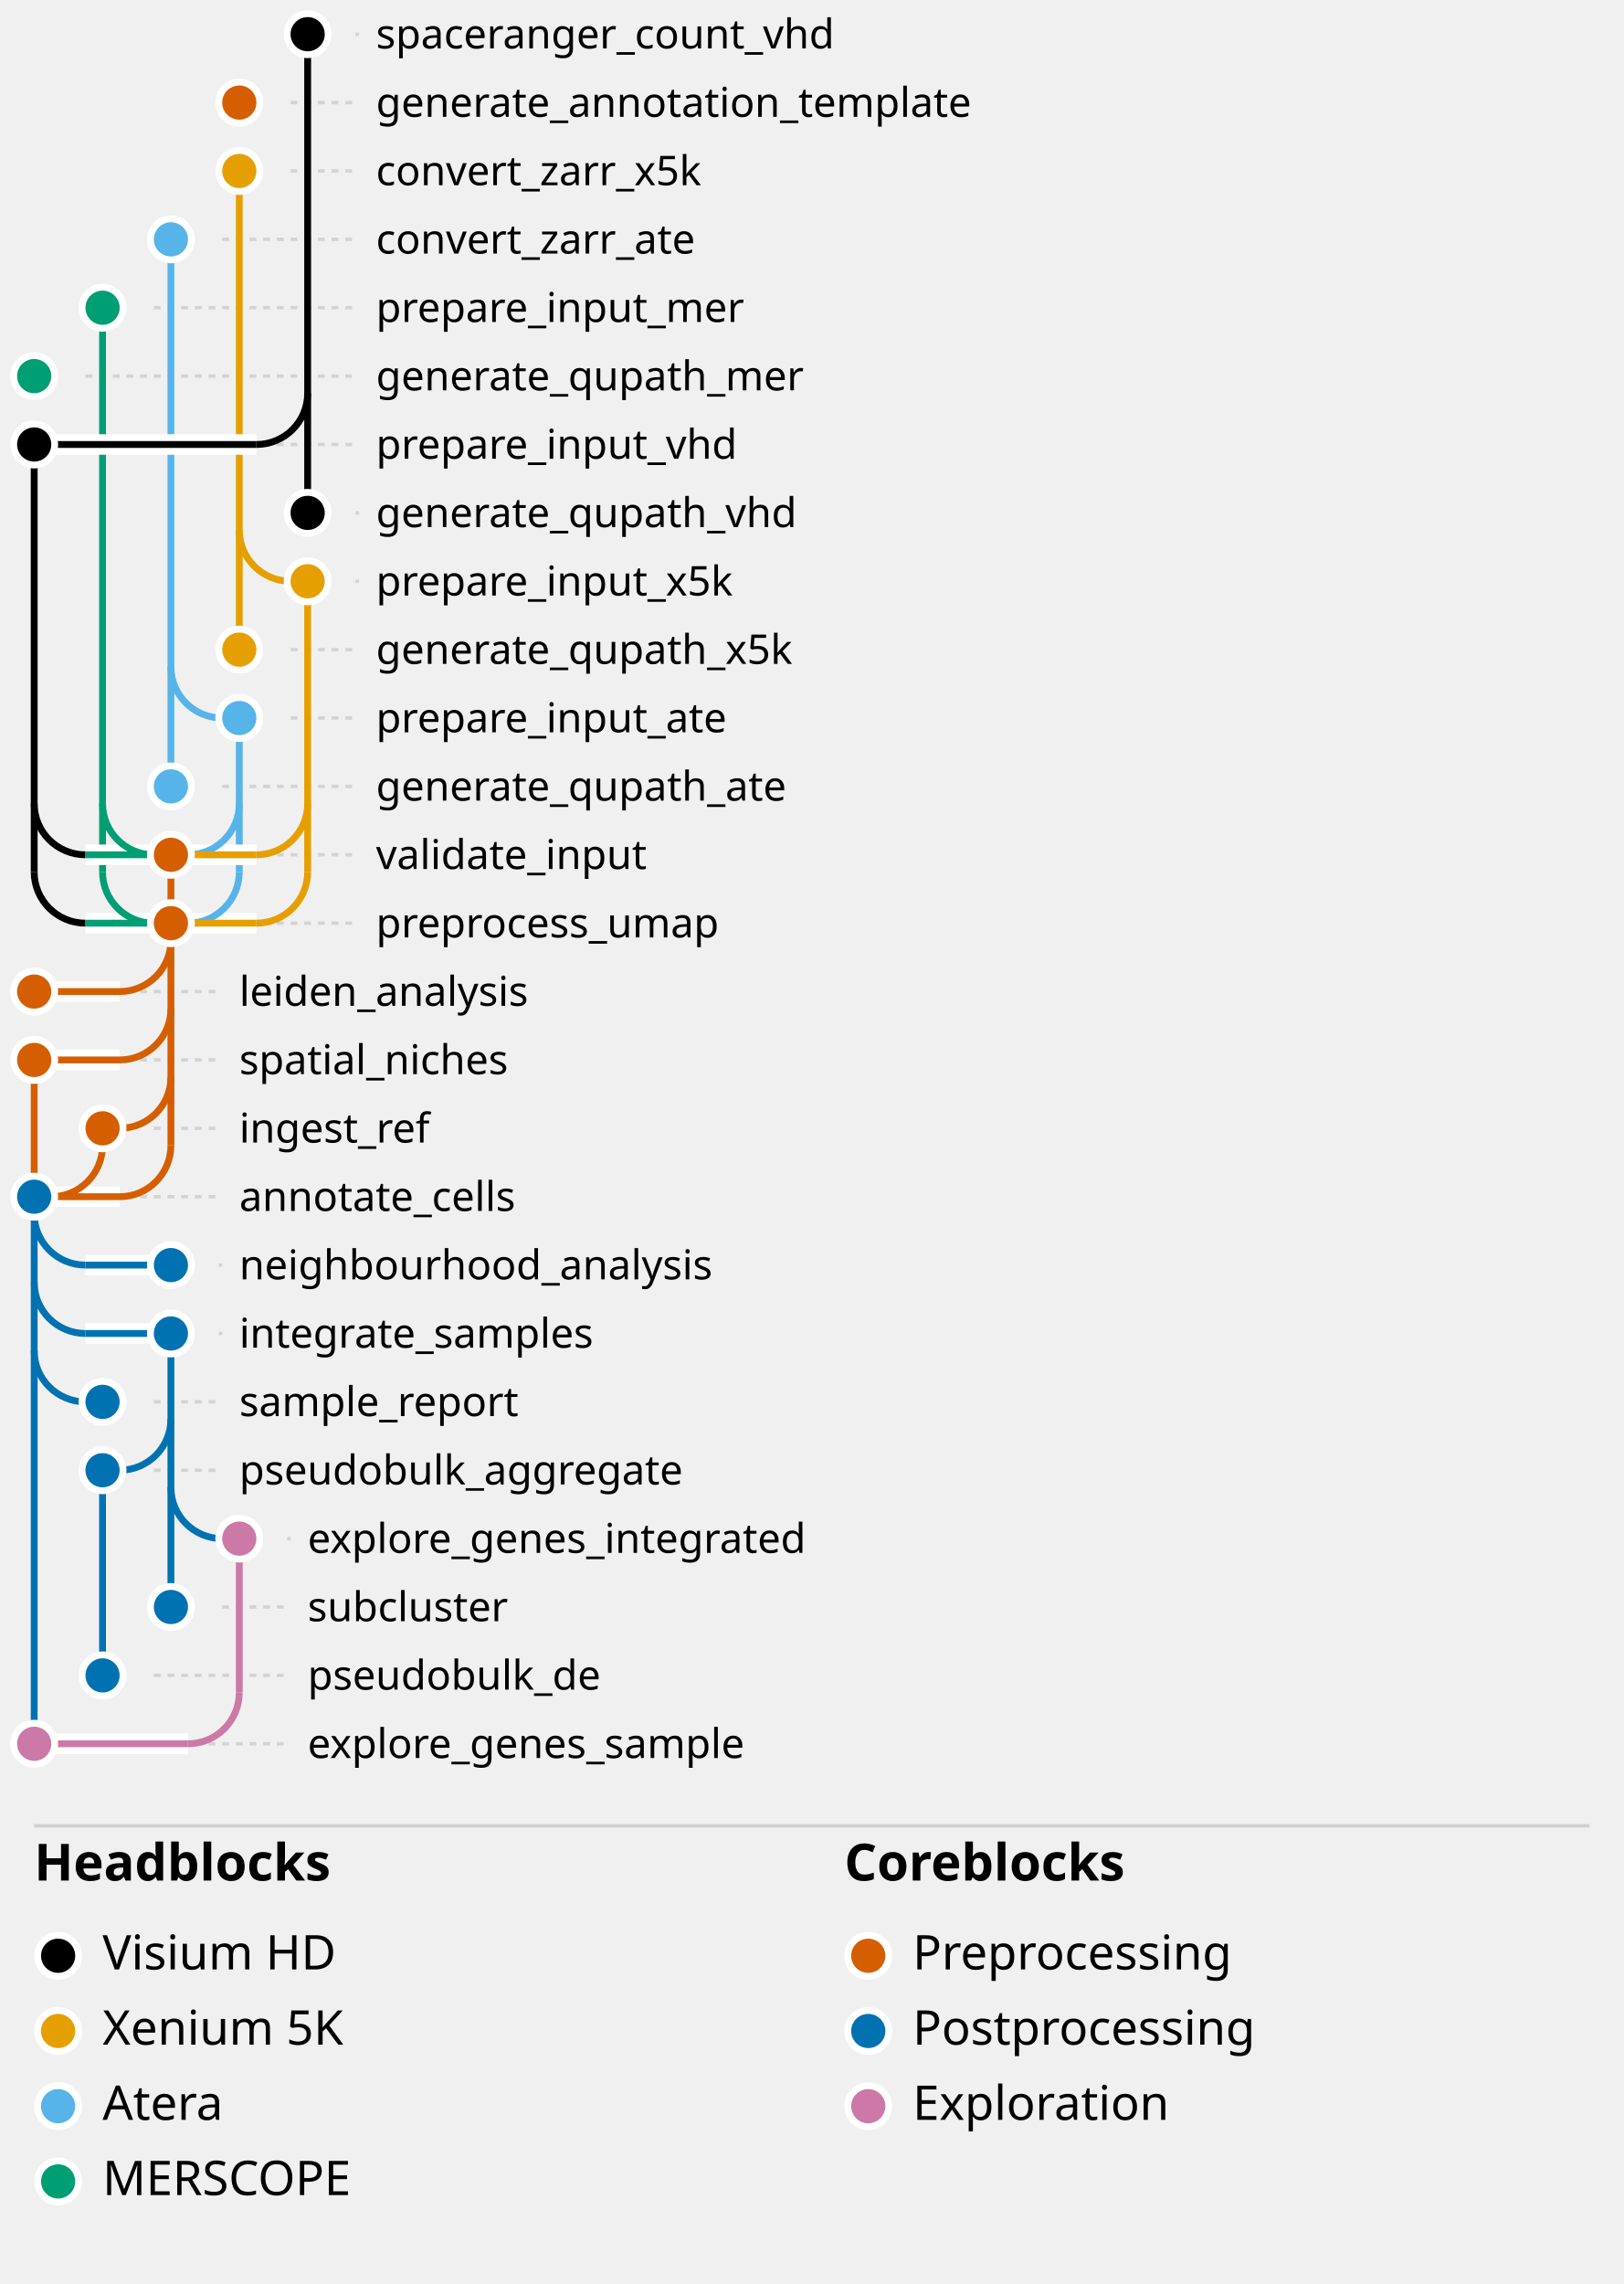
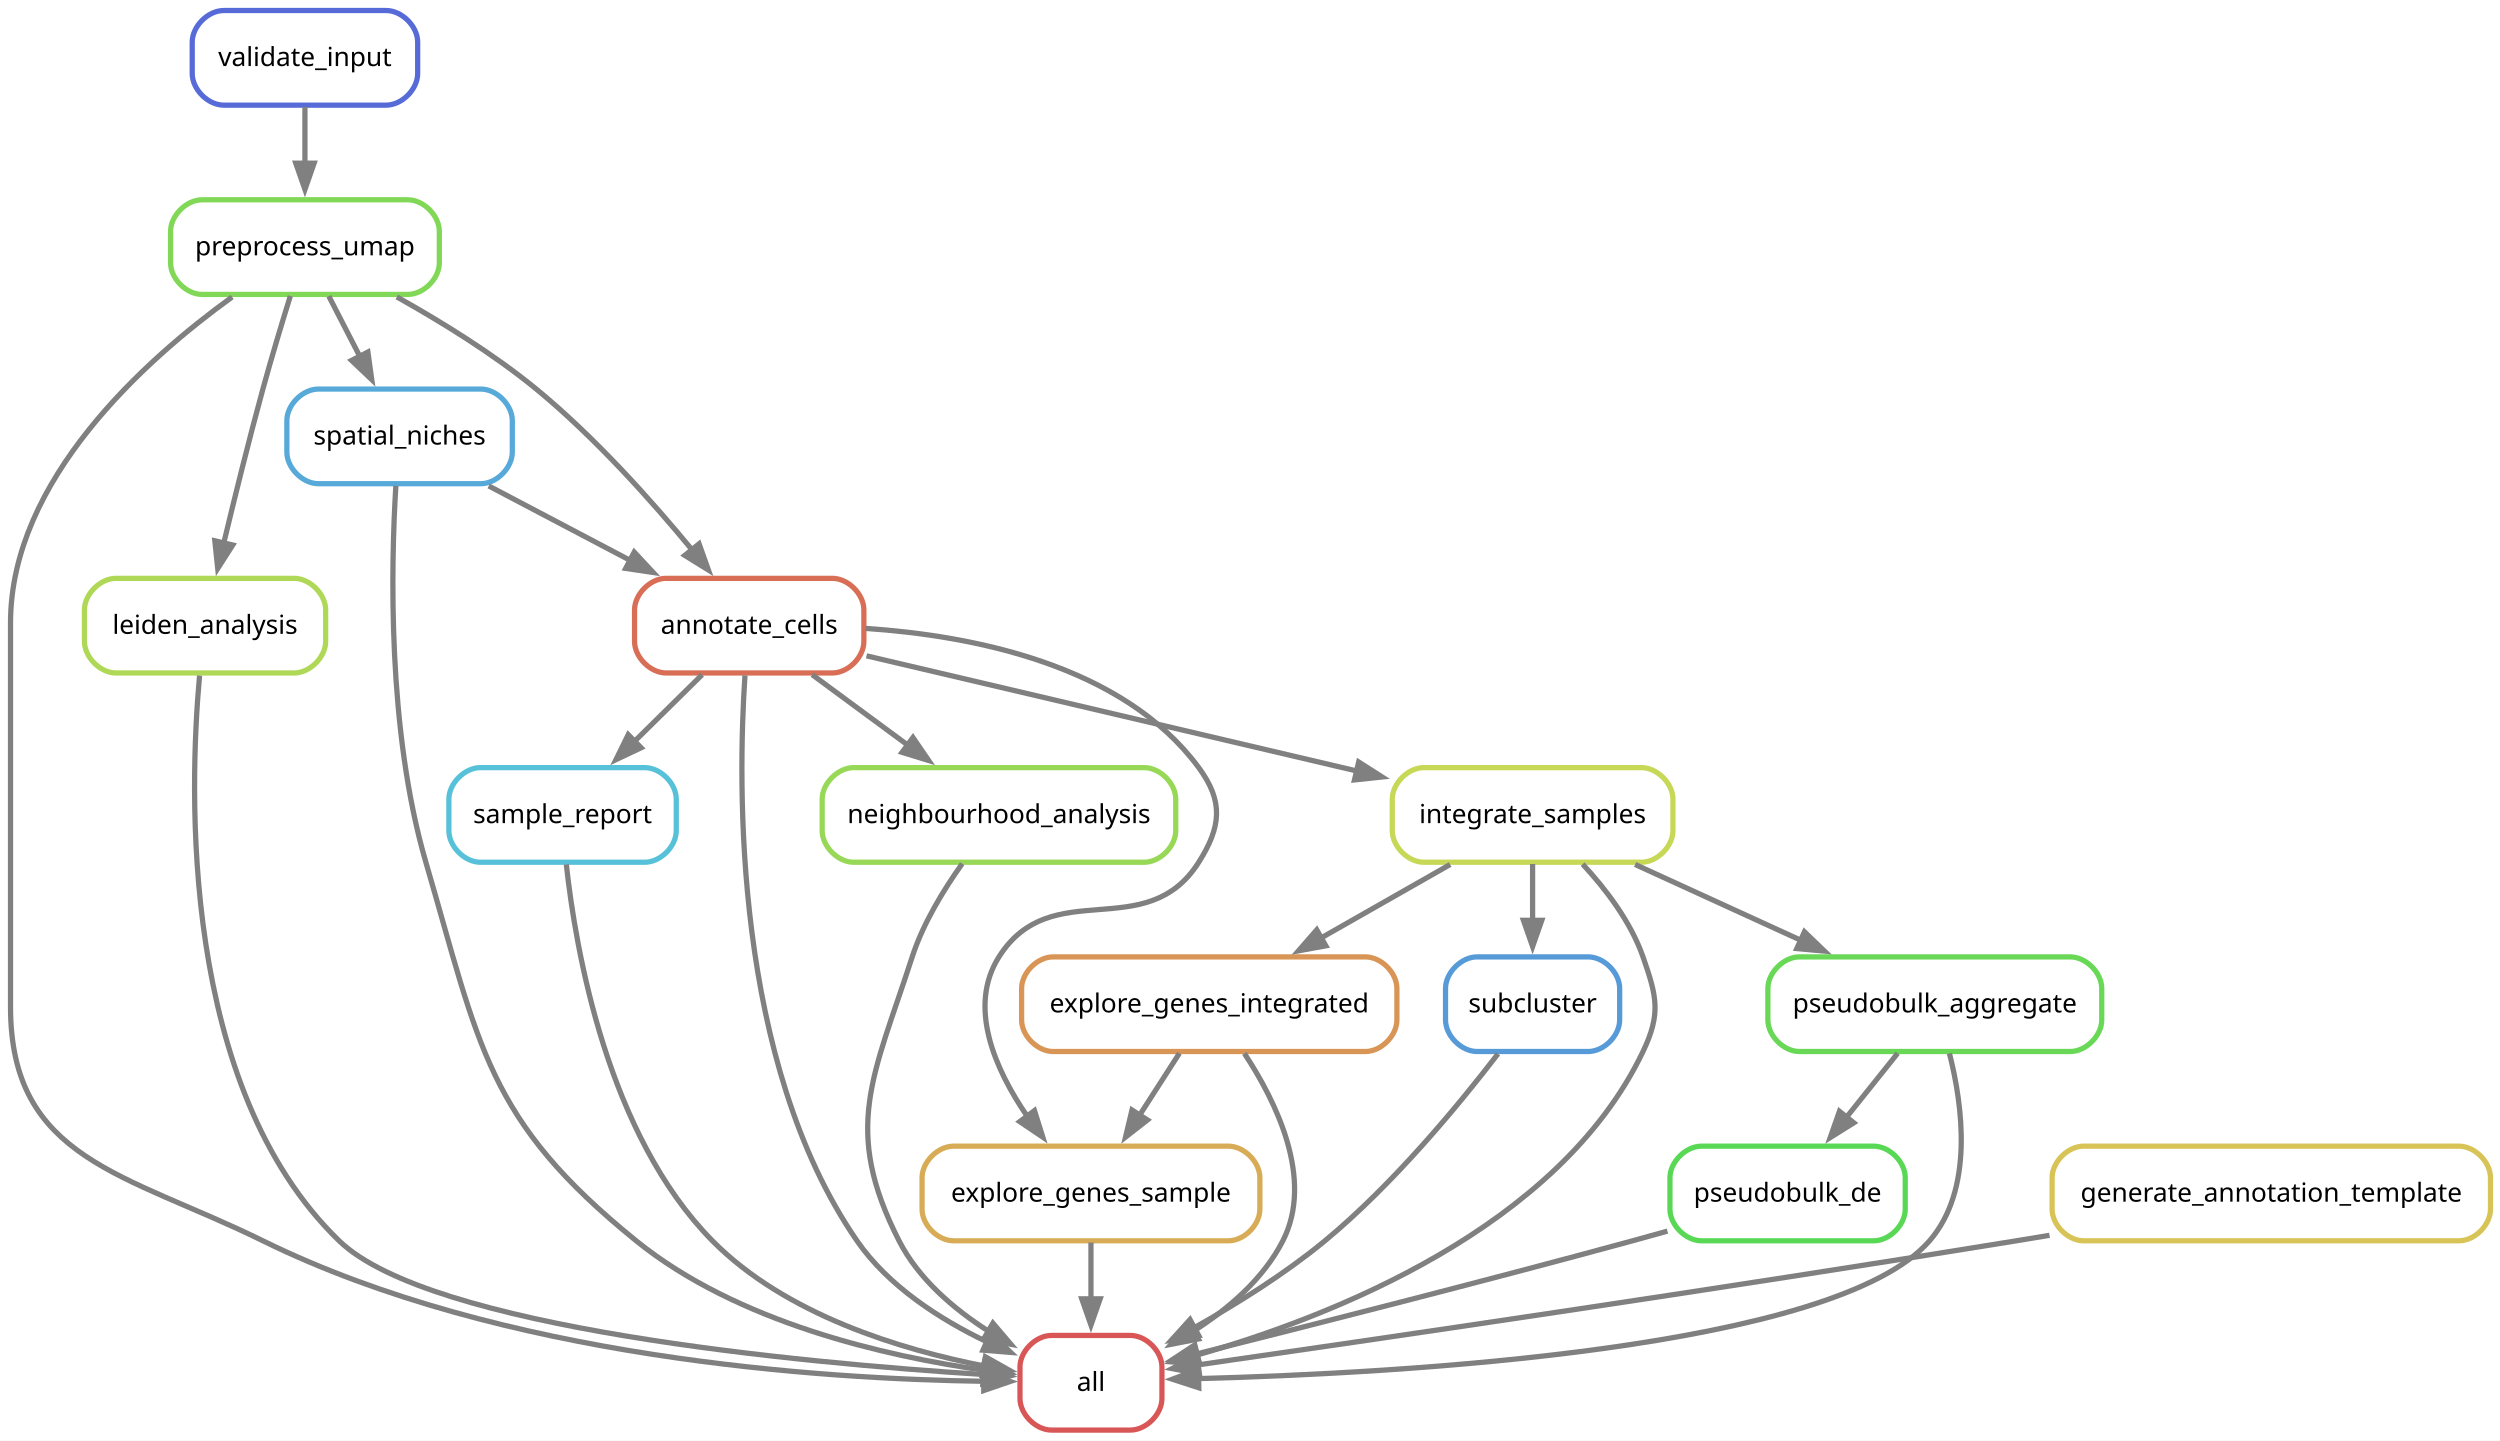
- <svg xmlns="http://www.w3.org/2000/svg" baseProfile="full" height="100%" version="1.1" viewBox="25.0,5.0,475.0,668.0" width="100%">
-   <defs />
-   <g>
-     <line stroke="lightgrey" stroke-dasharray="2" x1="130.0" x2="129.0" y1="15.0" y2="15.0" />
-     <line stroke="lightgrey" stroke-dasharray="2" x1="110.0" x2="129.0" y1="35.0" y2="35.0" />
-     <line stroke="lightgrey" stroke-dasharray="2" x1="110.0" x2="129.0" y1="55.0" y2="55.0" />
-     <line stroke="lightgrey" stroke-dasharray="2" x1="90.0" x2="129.0" y1="75.0" y2="75.0" />
-     <line stroke="lightgrey" stroke-dasharray="2" x1="70.0" x2="129.0" y1="95.0" y2="95.0" />
-     <line stroke="lightgrey" stroke-dasharray="2" x1="50.0" x2="129.0" y1="115.0" y2="115.0" />
-     <line stroke="lightgrey" stroke-dasharray="2" x1="50.0" x2="129.0" y1="135.0" y2="135.0" />
-     <line stroke="lightgrey" stroke-dasharray="2" x1="130.0" x2="129.0" y1="155.0" y2="155.0" />
-     <line stroke="lightgrey" stroke-dasharray="2" x1="130.0" x2="129.0" y1="175.0" y2="175.0" />
-     <line stroke="lightgrey" stroke-dasharray="2" x1="110.0" x2="129.0" y1="195.0" y2="195.0" />
-     <line stroke="lightgrey" stroke-dasharray="2" x1="110.0" x2="129.0" y1="215.0" y2="215.0" />
-     <line stroke="lightgrey" stroke-dasharray="2" x1="90.0" x2="129.0" y1="235.0" y2="235.0" />
-     <line stroke="lightgrey" stroke-dasharray="2" x1="90.0" x2="129.0" y1="255.0" y2="255.0" />
-     <line stroke="lightgrey" stroke-dasharray="2" x1="90.0" x2="129.0" y1="275.0" y2="275.0" />
-     <line stroke="lightgrey" stroke-dasharray="2" x1="50.0" x2="89.0" y1="295.0" y2="295.0" />
-     <line stroke="lightgrey" stroke-dasharray="2" x1="50.0" x2="89.0" y1="315.0" y2="315.0" />
-     <line stroke="lightgrey" stroke-dasharray="2" x1="70.0" x2="89.0" y1="335.0" y2="335.0" />
-     <line stroke="lightgrey" stroke-dasharray="2" x1="50.0" x2="89.0" y1="355.0" y2="355.0" />
-     <line stroke="lightgrey" stroke-dasharray="2" x1="90.0" x2="89.0" y1="375.0" y2="375.0" />
-     <line stroke="lightgrey" stroke-dasharray="2" x1="90.0" x2="89.0" y1="395.0" y2="395.0" />
-     <line stroke="lightgrey" stroke-dasharray="2" x1="70.0" x2="89.0" y1="415.0" y2="415.0" />
-     <line stroke="lightgrey" stroke-dasharray="2" x1="70.0" x2="89.0" y1="435.0" y2="435.0" />
-     <line stroke="lightgrey" stroke-dasharray="2" x1="110.0" x2="109.0" y1="455.0" y2="455.0" />
-     <line stroke="lightgrey" stroke-dasharray="2" x1="90.0" x2="109.0" y1="475.0" y2="475.0" />
-     <line stroke="lightgrey" stroke-dasharray="2" x1="70.0" x2="109.0" y1="495.0" y2="495.0" />
-     <line stroke="lightgrey" stroke-dasharray="2" x1="50.0" x2="109.0" y1="515.0" y2="515.0" />
-   </g>
-   <g>
-     <line stroke="#000000" stroke-width="2.0" x1="115.0" x2="115.0" y1="15.0" y2="155.0" />
-     <line stroke="#E69F00" stroke-width="2.0" x1="95.0" x2="95.0" y1="55.0" y2="195.0" />
-     <line stroke="#56B4E9" stroke-width="2.0" x1="75.0" x2="75.0" y1="75.0" y2="235.0" />
-     <line stroke="#000000" stroke-width="2.0" x1="35.0" x2="35.0" y1="135.0" y2="260.0" />
-     <line stroke="#009E73" stroke-width="2.0" x1="55.0" x2="55.0" y1="95.0" y2="260.0" />
-     <line stroke="#D55E00" stroke-width="2.0" x1="75.0" x2="75.0" y1="255.0" y2="275.0" />
-     <line stroke="#56B4E9" stroke-width="2.0" x1="95.0" x2="95.0" y1="215.0" y2="260.0" />
-     <line stroke="#E69F00" stroke-width="2.0" x1="115.0" x2="115.0" y1="175.0" y2="260.0" />
-     <line stroke="#D55E00" stroke-width="2.0" x1="35.0" x2="35.0" y1="315.0" y2="355.0" />
-     <line stroke="#D55E00" stroke-width="2.0" x1="55.0" x2="55.0" y1="335.0" y2="340.0" />
-     <line stroke="#D55E00" stroke-width="2.0" x1="75.0" x2="75.0" y1="275.0" y2="340.0" />
-     <line stroke="#0072B2" stroke-width="2.0" x1="75.0" x2="75.0" y1="395.0" y2="475.0" />
-     <line stroke="#0072B2" stroke-width="2.0" x1="55.0" x2="55.0" y1="435.0" y2="495.0" />
-     <line stroke="#0072B2" stroke-width="2.0" x1="35.0" x2="35.0" y1="355.0" y2="515.0" />
-     <line stroke="#CC79A7" stroke-width="2.0" x1="95.0" x2="95.0" y1="455.0" y2="500.0" />
-   </g>
-   <g>
-     <line stroke="white" stroke-width="6.0" x1="35.0" x2="100.0" y1="135.0" y2="135.0" />
-     <line stroke="white" stroke-width="6.0" x1="110.0" x2="115.0" y1="175.0" y2="175.0" />
-     <line stroke="white" stroke-width="6.0" x1="90.0" x2="95.0" y1="215.0" y2="215.0" />
-     <line stroke="white" stroke-width="6.0" x1="50.0" x2="75.0" y1="255.0" y2="255.0" />
-     <line stroke="white" stroke-width="6.0" x1="75.0" x2="100.0" y1="255.0" y2="255.0" />
-     <line stroke="white" stroke-width="6.0" x1="50.0" x2="75.0" y1="275.0" y2="275.0" />
-     <line stroke="white" stroke-width="6.0" x1="75.0" x2="100.0" y1="275.0" y2="275.0" />
-     <line stroke="white" stroke-width="6.0" x1="35.0" x2="60.0" y1="295.0" y2="295.0" />
-     <line stroke="white" stroke-width="6.0" x1="35.0" x2="60.0" y1="315.0" y2="315.0" />
-     <line stroke="white" stroke-width="6.0" x1="55.0" x2="60.0" y1="335.0" y2="335.0" />
-     <line stroke="white" stroke-width="6.0" x1="35.0" x2="60.0" y1="355.0" y2="355.0" />
-     <line stroke="white" stroke-width="6.0" x1="50.0" x2="75.0" y1="375.0" y2="375.0" />
-     <line stroke="white" stroke-width="6.0" x1="50.0" x2="75.0" y1="395.0" y2="395.0" />
-     <line stroke="white" stroke-width="6.0" x1="50.0" x2="55.0" y1="415.0" y2="415.0" />
-     <line stroke="white" stroke-width="6.0" x1="55.0" x2="60.0" y1="435.0" y2="435.0" />
-     <line stroke="white" stroke-width="6.0" x1="90.0" x2="95.0" y1="455.0" y2="455.0" />
-     <line stroke="white" stroke-width="6.0" x1="35.0" x2="80.0" y1="515.0" y2="515.0" />
-   </g>
-   <g>
-     <path d="M 115.0,120.0 a15.0,15.0 0 0,1 -15.0,15.0" fill="none" stroke="#000000" stroke-width="2.0" />
-     <line stroke="#000000" stroke-width="2.0" x1="35.0" x2="100.0" y1="135.0" y2="135.0" />
-     <path d="M 95.0,160.0 a15.0,15.0 0 0,0 15.0,15.0" fill="none" stroke="#E69F00" stroke-width="2.0" />
-     <line stroke="#E69F00" stroke-width="2.0" x1="110.0" x2="115.0" y1="175.0" y2="175.0" />
-     <path d="M 75.0,200.0 a15.0,15.0 0 0,0 15.0,15.0" fill="none" stroke="#56B4E9" stroke-width="2.0" />
-     <line stroke="#56B4E9" stroke-width="2.0" x1="90.0" x2="95.0" y1="215.0" y2="215.0" />
-     <path d="M 35.0,240.0 a15.0,15.0 0 0,0 15.0,15.0" fill="none" stroke="#000000" stroke-width="2.0" />
-     <path d="M 55.0,240.0 a15.0,15.0 0 0,0 15.0,15.0" fill="none" stroke="#009E73" stroke-width="2.0" />
-     <line stroke="#009E73" stroke-width="2.0" x1="50.0" x2="75.0" y1="255.0" y2="255.0" />
-     <path d="M 95.0,240.0 a15.0,15.0 0 0,1 -15.0,15.0" fill="none" stroke="#56B4E9" stroke-width="2.0" />
-     <path d="M 115.0,240.0 a15.0,15.0 0 0,1 -15.0,15.0" fill="none" stroke="#E69F00" stroke-width="2.0" />
-     <line stroke="#E69F00" stroke-width="2.0" x1="75.0" x2="100.0" y1="255.0" y2="255.0" />
-     <path d="M 35.0,260.0 a15.0,15.0 0 0,0 15.0,15.0" fill="none" stroke="#000000" stroke-width="2.0" />
-     <path d="M 55.0,260.0 a15.0,15.0 0 0,0 15.0,15.0" fill="none" stroke="#009E73" stroke-width="2.0" />
-     <line stroke="#009E73" stroke-width="2.0" x1="50.0" x2="75.0" y1="275.0" y2="275.0" />
-     <path d="M 95.0,260.0 a15.0,15.0 0 0,1 -15.0,15.0" fill="none" stroke="#56B4E9" stroke-width="2.0" />
-     <path d="M 115.0,260.0 a15.0,15.0 0 0,1 -15.0,15.0" fill="none" stroke="#E69F00" stroke-width="2.0" />
-     <line stroke="#E69F00" stroke-width="2.0" x1="75.0" x2="100.0" y1="275.0" y2="275.0" />
-     <path d="M 75.0,280.0 a15.0,15.0 0 0,1 -15.0,15.0" fill="none" stroke="#D55E00" stroke-width="2.0" />
-     <line stroke="#D55E00" stroke-width="2.0" x1="35.0" x2="60.0" y1="295.0" y2="295.0" />
-     <path d="M 75.0,300.0 a15.0,15.0 0 0,1 -15.0,15.0" fill="none" stroke="#D55E00" stroke-width="2.0" />
-     <line stroke="#D55E00" stroke-width="2.0" x1="35.0" x2="60.0" y1="315.0" y2="315.0" />
-     <path d="M 75.0,320.0 a15.0,15.0 0 0,1 -15.0,15.0" fill="none" stroke="#D55E00" stroke-width="2.0" />
-     <line stroke="#D55E00" stroke-width="2.0" x1="55.0" x2="60.0" y1="335.0" y2="335.0" />
-     <path d="M 55.0,340.0 a15.0,15.0 0 0,1 -15.0,15.0" fill="none" stroke="#D55E00" stroke-width="2.0" />
-     <path d="M 75.0,340.0 a15.0,15.0 0 0,1 -15.0,15.0" fill="none" stroke="#D55E00" stroke-width="2.0" />
-     <line stroke="#D55E00" stroke-width="2.0" x1="35.0" x2="60.0" y1="355.0" y2="355.0" />
-     <path d="M 35.0,360.0 a15.0,15.0 0 0,0 15.0,15.0" fill="none" stroke="#0072B2" stroke-width="2.0" />
-     <line stroke="#0072B2" stroke-width="2.0" x1="50.0" x2="75.0" y1="375.0" y2="375.0" />
-     <path d="M 35.0,380.0 a15.0,15.0 0 0,0 15.0,15.0" fill="none" stroke="#0072B2" stroke-width="2.0" />
-     <line stroke="#0072B2" stroke-width="2.0" x1="50.0" x2="75.0" y1="395.0" y2="395.0" />
-     <path d="M 35.0,400.0 a15.0,15.0 0 0,0 15.0,15.0" fill="none" stroke="#0072B2" stroke-width="2.0" />
-     <line stroke="#0072B2" stroke-width="2.0" x1="50.0" x2="55.0" y1="415.0" y2="415.0" />
-     <path d="M 75.0,420.0 a15.0,15.0 0 0,1 -15.0,15.0" fill="none" stroke="#0072B2" stroke-width="2.0" />
-     <line stroke="#0072B2" stroke-width="2.0" x1="55.0" x2="60.0" y1="435.0" y2="435.0" />
-     <path d="M 75.0,440.0 a15.0,15.0 0 0,0 15.0,15.0" fill="none" stroke="#0072B2" stroke-width="2.0" />
-     <line stroke="#0072B2" stroke-width="2.0" x1="90.0" x2="95.0" y1="455.0" y2="455.0" />
-     <path d="M 95.0,500.0 a15.0,15.0 0 0,1 -15.0,15.0" fill="none" stroke="#CC79A7" stroke-width="2.0" />
-     <line stroke="#CC79A7" stroke-width="2.0" x1="35.0" x2="80.0" y1="515.0" y2="515.0" />
-   </g>
-   <g>
-     <circle cx="115.0" cy="15.0" fill="#000000" id="Nspaceranger_count_vhd" r="6.0" stroke="white" stroke-width="2.0" />
-     <text dominant-baseline="middle" fill="currentColor" font-family="sans-serif" font-size="inherit" x="135.0" y="15.0">spaceranger_count_vhd</text>
-     <circle cx="95.0" cy="35.0" fill="#D55E00" id="Ngenerate_annotation_template" r="6.0" stroke="white" stroke-width="2.0" />
-     <text dominant-baseline="middle" fill="currentColor" font-family="sans-serif" font-size="inherit" x="135.0" y="35.0">generate_annotation_template</text>
-     <circle cx="95.0" cy="55.0" fill="#E69F00" id="Nconvert_zarr_x5k" r="6.0" stroke="white" stroke-width="2.0" />
-     <text dominant-baseline="middle" fill="currentColor" font-family="sans-serif" font-size="inherit" x="135.0" y="55.0">convert_zarr_x5k</text>
-     <circle cx="75.0" cy="75.0" fill="#56B4E9" id="Nconvert_zarr_ate" r="6.0" stroke="white" stroke-width="2.0" />
-     <text dominant-baseline="middle" fill="currentColor" font-family="sans-serif" font-size="inherit" x="135.0" y="75.0">convert_zarr_ate</text>
-     <circle cx="55.0" cy="95.0" fill="#009E73" id="Nprepare_input_mer" r="6.0" stroke="white" stroke-width="2.0" />
-     <text dominant-baseline="middle" fill="currentColor" font-family="sans-serif" font-size="inherit" x="135.0" y="95.0">prepare_input_mer</text>
-     <circle cx="35.0" cy="115.0" fill="#009E73" id="Ngenerate_qupath_mer" r="6.0" stroke="white" stroke-width="2.0" />
-     <text dominant-baseline="middle" fill="currentColor" font-family="sans-serif" font-size="inherit" x="135.0" y="115.0">generate_qupath_mer</text>
-     <circle cx="35.0" cy="135.0" fill="#000000" id="Nprepare_input_vhd" r="6.0" stroke="white" stroke-width="2.0" />
-     <text dominant-baseline="middle" fill="currentColor" font-family="sans-serif" font-size="inherit" x="135.0" y="135.0">prepare_input_vhd</text>
-     <circle cx="115.0" cy="155.0" fill="#000000" id="Ngenerate_qupath_vhd" r="6.0" stroke="white" stroke-width="2.0" />
-     <text dominant-baseline="middle" fill="currentColor" font-family="sans-serif" font-size="inherit" x="135.0" y="155.0">generate_qupath_vhd</text>
-     <circle cx="115.0" cy="175.0" fill="#E69F00" id="Nprepare_input_x5k" r="6.0" stroke="white" stroke-width="2.0" />
-     <text dominant-baseline="middle" fill="currentColor" font-family="sans-serif" font-size="inherit" x="135.0" y="175.0">prepare_input_x5k</text>
-     <circle cx="95.0" cy="195.0" fill="#E69F00" id="Ngenerate_qupath_x5k" r="6.0" stroke="white" stroke-width="2.0" />
-     <text dominant-baseline="middle" fill="currentColor" font-family="sans-serif" font-size="inherit" x="135.0" y="195.0">generate_qupath_x5k</text>
-     <circle cx="95.0" cy="215.0" fill="#56B4E9" id="Nprepare_input_ate" r="6.0" stroke="white" stroke-width="2.0" />
-     <text dominant-baseline="middle" fill="currentColor" font-family="sans-serif" font-size="inherit" x="135.0" y="215.0">prepare_input_ate</text>
-     <circle cx="75.0" cy="235.0" fill="#56B4E9" id="Ngenerate_qupath_ate" r="6.0" stroke="white" stroke-width="2.0" />
-     <text dominant-baseline="middle" fill="currentColor" font-family="sans-serif" font-size="inherit" x="135.0" y="235.0">generate_qupath_ate</text>
-     <circle cx="75.0" cy="255.0" fill="#D55E00" id="Nvalidate_input" r="6.0" stroke="white" stroke-width="2.0" />
-     <text dominant-baseline="middle" fill="currentColor" font-family="sans-serif" font-size="inherit" x="135.0" y="255.0">validate_input</text>
-     <circle cx="75.0" cy="275.0" fill="#D55E00" id="Npreprocess_umap" r="6.0" stroke="white" stroke-width="2.0" />
-     <text dominant-baseline="middle" fill="currentColor" font-family="sans-serif" font-size="inherit" x="135.0" y="275.0">preprocess_umap</text>
-     <circle cx="35.0" cy="295.0" fill="#D55E00" id="Nleiden_analysis" r="6.0" stroke="white" stroke-width="2.0" />
-     <text dominant-baseline="middle" fill="currentColor" font-family="sans-serif" font-size="inherit" x="95.0" y="295.0">leiden_analysis</text>
-     <circle cx="35.0" cy="315.0" fill="#D55E00" id="Nspatial_niches" r="6.0" stroke="white" stroke-width="2.0" />
-     <text dominant-baseline="middle" fill="currentColor" font-family="sans-serif" font-size="inherit" x="95.0" y="315.0">spatial_niches</text>
-     <circle cx="55.0" cy="335.0" fill="#D55E00" id="Ningest_ref" r="6.0" stroke="white" stroke-width="2.0" />
-     <text dominant-baseline="middle" fill="currentColor" font-family="sans-serif" font-size="inherit" x="95.0" y="335.0">ingest_ref</text>
-     <circle cx="35.0" cy="355.0" fill="#0072B2" id="Nannotate_cells" r="6.0" stroke="white" stroke-width="2.0" />
-     <text dominant-baseline="middle" fill="currentColor" font-family="sans-serif" font-size="inherit" x="95.0" y="355.0">annotate_cells</text>
-     <circle cx="75.0" cy="375.0" fill="#0072B2" id="Nneighbourhood_analysis" r="6.0" stroke="white" stroke-width="2.0" />
-     <text dominant-baseline="middle" fill="currentColor" font-family="sans-serif" font-size="inherit" x="95.0" y="375.0">neighbourhood_analysis</text>
-     <circle cx="75.0" cy="395.0" fill="#0072B2" id="Nintegrate_samples" r="6.0" stroke="white" stroke-width="2.0" />
-     <text dominant-baseline="middle" fill="currentColor" font-family="sans-serif" font-size="inherit" x="95.0" y="395.0">integrate_samples</text>
-     <circle cx="55.0" cy="415.0" fill="#0072B2" id="Nsample_report" r="6.0" stroke="white" stroke-width="2.0" />
-     <text dominant-baseline="middle" fill="currentColor" font-family="sans-serif" font-size="inherit" x="95.0" y="415.0">sample_report</text>
-     <circle cx="55.0" cy="435.0" fill="#0072B2" id="Npseudobulk_aggregate" r="6.0" stroke="white" stroke-width="2.0" />
-     <text dominant-baseline="middle" fill="currentColor" font-family="sans-serif" font-size="inherit" x="95.0" y="435.0">pseudobulk_aggregate</text>
-     <circle cx="95.0" cy="455.0" fill="#CC79A7" id="Nexplore_genes_integrated" r="6.0" stroke="white" stroke-width="2.0" />
-     <text dominant-baseline="middle" fill="currentColor" font-family="sans-serif" font-size="inherit" x="115.0" y="455.0">explore_genes_integrated</text>
-     <circle cx="75.0" cy="475.0" fill="#0072B2" id="Nsubcluster" r="6.0" stroke="white" stroke-width="2.0" />
-     <text dominant-baseline="middle" fill="currentColor" font-family="sans-serif" font-size="inherit" x="115.0" y="475.0">subcluster</text>
-     <circle cx="55.0" cy="495.0" fill="#0072B2" id="Npseudobulk_de" r="6.0" stroke="white" stroke-width="2.0" />
-     <text dominant-baseline="middle" fill="currentColor" font-family="sans-serif" font-size="inherit" x="115.0" y="495.0">pseudobulk_de</text>
-     <circle cx="35.0" cy="515.0" fill="#CC79A7" id="Nexplore_genes_sample" r="6.0" stroke="white" stroke-width="2.0" />
-     <text dominant-baseline="middle" fill="currentColor" font-family="sans-serif" font-size="inherit" x="115.0" y="515.0">explore_genes_sample</text>
-   </g>
-   <g id="legend">
-     <line x1="35.0" x2="490.0" y1="539.0" y2="539.0" stroke="#D0D0D0" />
-     <text x="35.0" y="555.0" font-family="sans-serif" font-size="15" font-weight="bold">Headblocks</text>
-     <text x="272.0" y="555.0" font-family="sans-serif" font-size="15" font-weight="bold">Coreblocks</text>
-     <circle cx="42.0" cy="577.0" r="6" fill="#000000" stroke="white" stroke-width="2" />
-     <text x="55.0" y="581.0" font-family="sans-serif" font-size="14">Visium HD</text>
-     <circle cx="42.0" cy="599.0" r="6" fill="#E69F00" stroke="white" stroke-width="2" />
-     <text x="55.0" y="603.0" font-family="sans-serif" font-size="14">Xenium 5K</text>
-     <circle cx="42.0" cy="621.0" r="6" fill="#56B4E9" stroke="white" stroke-width="2" />
-     <text x="55.0" y="625.0" font-family="sans-serif" font-size="14">Atera</text>
-     <circle cx="42.0" cy="643.0" r="6" fill="#009E73" stroke="white" stroke-width="2" />
-     <text x="55.0" y="647.0" font-family="sans-serif" font-size="14">MERSCOPE</text>
-     <circle cx="279.0" cy="577.0" r="6" fill="#D55E00" stroke="white" stroke-width="2" />
-     <text x="292.0" y="581.0" font-family="sans-serif" font-size="14">Preprocessing</text>
-     <circle cx="279.0" cy="599.0" r="6" fill="#0072B2" stroke="white" stroke-width="2" />
-     <text x="292.0" y="603.0" font-family="sans-serif" font-size="14">Postprocessing</text>
-     <circle cx="279.0" cy="621.0" r="6" fill="#CC79A7" stroke="white" stroke-width="2" />
-     <text x="292.0" y="625.0" font-family="sans-serif" font-size="14">Exploration</text>
+ <svg xmlns="http://www.w3.org/2000/svg" width="951pt" height="548pt" viewBox="0.00 0.00 951.00 548.00">
+   <g id="graph0" class="graph" transform="scale(1 1) rotate(0) translate(4 544)">
+     <polygon fill="white" stroke="none" points="-4,4 -4,-544 947.38,-544 947.38,4 -4,4" />
+     <g id="node1" class="node">
+       <path fill="none" stroke="#d85656" stroke-width="2" d="M426,-36C426,-36 396,-36 396,-36 390,-36 384,-30 384,-24 384,-24 384,-12 384,-12 384,-6 390,0 396,0 396,0 426,0 426,0 432,0 438,-6 438,-12 438,-12 438,-24 438,-24 438,-30 432,-36 426,-36" />
+       <text xml:space="preserve" text-anchor="middle" x="411" y="-14.88" font-family="sans" font-size="10.00">all</text>
+     </g>
+     <g id="node2" class="node">
+       <path fill="none" stroke="#80d856" stroke-width="2" d="M151.12,-468C151.12,-468 72.88,-468 72.88,-468 66.88,-468 60.88,-462 60.88,-456 60.88,-456 60.88,-444 60.88,-444 60.88,-438 66.88,-432 72.88,-432 72.88,-432 151.12,-432 151.12,-432 157.12,-432 163.12,-438 163.12,-444 163.12,-444 163.12,-456 163.12,-456 163.12,-462 157.12,-468 151.12,-468" />
+       <text xml:space="preserve" text-anchor="middle" x="112" y="-446.88" font-family="sans" font-size="10.00">preprocess_umap</text>
+     </g>
+     <g id="edge2" class="edge">
+       <path fill="none" stroke="grey" stroke-width="2" d="M84.31,-431.03C51.15,-407.07 0,-361.32 0,-307 0,-307 0,-307 0,-161 0,-102.82 43.79,-97.68 96,-72 186.87,-27.3 308.37,-19.41 370.57,-18.55" />
+       <polygon fill="grey" stroke="grey" stroke-width="2" points="370.27,-22.05 380.25,-18.48 370.22,-15.05 370.27,-22.05" />
+     </g>
+     <g id="node4" class="node">
+       <path fill="none" stroke="#afd856" stroke-width="2" d="M107.88,-324C107.88,-324 40.12,-324 40.12,-324 34.12,-324 28.12,-318 28.12,-312 28.12,-312 28.12,-300 28.12,-300 28.12,-294 34.12,-288 40.12,-288 40.12,-288 107.88,-288 107.88,-288 113.88,-288 119.88,-294 119.88,-300 119.88,-300 119.88,-312 119.88,-312 119.88,-318 113.88,-324 107.88,-324" />
+       <text xml:space="preserve" text-anchor="middle" x="74" y="-302.88" font-family="sans" font-size="10.00">leiden_analysis</text>
+     </g>
+     <g id="edge15" class="edge">
+       <path fill="none" stroke="grey" stroke-width="2" d="M106.44,-431.4C103.25,-421.11 99.25,-407.86 96,-396 90.66,-376.53 85.21,-354.49 81.07,-337.22" />
+       <polygon fill="grey" stroke="grey" stroke-width="2" points="84.53,-336.67 78.82,-327.74 77.72,-338.28 84.53,-336.67" />
+     </g>
+     <g id="node5" class="node">
+       <path fill="none" stroke="#56a9d8" stroke-width="2" d="M178.88,-396C178.88,-396 117.12,-396 117.12,-396 111.12,-396 105.12,-390 105.12,-384 105.12,-384 105.12,-372 105.12,-372 105.12,-366 111.12,-360 117.12,-360 117.12,-360 178.88,-360 178.88,-360 184.88,-360 190.88,-366 190.88,-372 190.88,-372 190.88,-384 190.88,-384 190.88,-390 184.88,-396 178.88,-396" />
+       <text xml:space="preserve" text-anchor="middle" x="148" y="-374.88" font-family="sans" font-size="10.00">spatial_niches</text>
+     </g>
+     <g id="edge16" class="edge">
+       <path fill="none" stroke="grey" stroke-width="2" d="M121.08,-431.34C124.68,-424.34 128.91,-416.12 132.94,-408.28" />
+       <polygon fill="grey" stroke="grey" stroke-width="2" points="135.95,-410.09 137.41,-399.59 129.72,-406.89 135.95,-410.09" />
+     </g>
+     <g id="node6" class="node">
+       <path fill="none" stroke="#d86e56" stroke-width="2" d="M312.62,-324C312.62,-324 249.38,-324 249.38,-324 243.38,-324 237.38,-318 237.38,-312 237.38,-312 237.38,-300 237.38,-300 237.38,-294 243.38,-288 249.38,-288 249.38,-288 312.62,-288 312.62,-288 318.62,-288 324.62,-294 324.62,-300 324.62,-300 324.62,-312 324.62,-312 324.62,-318 318.62,-324 312.62,-324" />
+       <text xml:space="preserve" text-anchor="middle" x="281" y="-302.88" font-family="sans" font-size="10.00">annotate_cells</text>
+     </g>
+     <g id="edge18" class="edge">
+       <path fill="none" stroke="grey" stroke-width="2" d="M146.96,-431.04C163.76,-421.65 183.73,-409.35 200,-396 222.24,-377.74 244,-353.37 259.35,-334.74" />
+       <polygon fill="grey" stroke="grey" stroke-width="2" points="261.93,-337.13 265.49,-327.15 256.48,-332.73 261.93,-337.13" />
+     </g>
+     <g id="node3" class="node">
+       <path fill="none" stroke="#566bd8" stroke-width="2" d="M142.88,-540C142.88,-540 81.12,-540 81.12,-540 75.12,-540 69.12,-534 69.12,-528 69.12,-528 69.12,-516 69.12,-516 69.12,-510 75.12,-504 81.12,-504 81.12,-504 142.88,-504 142.88,-504 148.88,-504 154.88,-510 154.88,-516 154.88,-516 154.88,-528 154.88,-528 154.88,-534 148.88,-540 142.88,-540" />
+       <text xml:space="preserve" text-anchor="middle" x="112" y="-518.88" font-family="sans" font-size="10.00">validate_input</text>
+     </g>
+     <g id="edge14" class="edge">
+       <path fill="none" stroke="grey" stroke-width="2" d="M112,-503.34C112,-496.75 112,-489.08 112,-481.67" />
+       <polygon fill="grey" stroke="grey" stroke-width="2" points="115.5,-481.93 112,-471.93 108.5,-481.93 115.5,-481.93" />
+     </g>
+     <g id="edge7" class="edge">
+       <path fill="none" stroke="grey" stroke-width="2" d="M71.92,-287.02C67.94,-243.28 64.46,-130.62 125,-72 159.42,-38.67 299.97,-25.63 370.39,-21.11" />
+       <polygon fill="grey" stroke="grey" stroke-width="2" points="370.29,-24.63 380.06,-20.53 369.87,-17.64 370.29,-24.63" />
+     </g>
+     <g id="edge1" class="edge">
+       <path fill="none" stroke="grey" stroke-width="2" d="M146.58,-359.17C144.74,-329 143.3,-266.26 158,-216 178.55,-145.73 181.09,-118.06 238,-72 276.33,-40.97 332.71,-28.07 370.58,-22.73" />
+       <polygon fill="grey" stroke="grey" stroke-width="2" points="370.67,-26.25 380.15,-21.52 369.79,-19.3 370.67,-26.25" />
+     </g>
+     <g id="edge17" class="edge">
+       <path fill="none" stroke="grey" stroke-width="2" d="M181.91,-359.15C198.24,-350.56 218.07,-340.12 235.68,-330.85" />
+       <polygon fill="grey" stroke="grey" stroke-width="2" points="237.26,-333.98 244.48,-326.22 234,-327.78 237.26,-333.98" />
+     </g>
+     <g id="edge3" class="edge">
+       <path fill="none" stroke="grey" stroke-width="2" d="M279.39,-287.08C276.59,-245.36 275,-140.12 322,-72 333.95,-54.68 353.57,-42.12 371.35,-33.59" />
+       <polygon fill="grey" stroke="grey" stroke-width="2" points="372.75,-36.79 380.48,-29.54 369.92,-30.4 372.75,-36.79" />
+     </g>
+     <g id="node7" class="node">
+       <path fill="none" stroke="#97d856" stroke-width="2" d="M431.25,-252C431.25,-252 320.75,-252 320.75,-252 314.75,-252 308.75,-246 308.75,-240 308.75,-240 308.75,-228 308.75,-228 308.75,-222 314.75,-216 320.75,-216 320.75,-216 431.25,-216 431.25,-216 437.25,-216 443.25,-222 443.25,-228 443.25,-228 443.25,-240 443.25,-240 443.25,-246 437.25,-252 431.25,-252" />
+       <text xml:space="preserve" text-anchor="middle" x="376" y="-230.88" font-family="sans" font-size="10.00">neighbourhood_analysis</text>
+     </g>
+     <g id="edge19" class="edge">
+       <path fill="none" stroke="grey" stroke-width="2" d="M304.97,-287.34C316.03,-279.19 329.35,-269.37 341.46,-260.45" />
+       <polygon fill="grey" stroke="grey" stroke-width="2" points="343.29,-263.45 349.27,-254.7 339.14,-257.81 343.29,-263.45" />
+     </g>
+     <g id="node9" class="node">
+       <path fill="none" stroke="#c6d856" stroke-width="2" d="M620.38,-252C620.38,-252 537.62,-252 537.62,-252 531.62,-252 525.62,-246 525.62,-240 525.62,-240 525.62,-228 525.62,-228 525.62,-222 531.62,-216 537.62,-216 537.62,-216 620.38,-216 620.38,-216 626.38,-216 632.38,-222 632.38,-228 632.38,-228 632.38,-240 632.38,-240 632.38,-246 626.38,-252 620.38,-252" />
+       <text xml:space="preserve" text-anchor="middle" x="579" y="-230.88" font-family="sans" font-size="10.00">integrate_samples</text>
+     </g>
+     <g id="edge21" class="edge">
+       <path fill="none" stroke="grey" stroke-width="2" d="M325.61,-294.52C375.05,-282.91 455.3,-264.06 512.23,-250.69" />
+       <polygon fill="grey" stroke="grey" stroke-width="2" points="512.84,-254.14 521.77,-248.44 511.24,-247.32 512.84,-254.14" />
+     </g>
+     <g id="node11" class="node">
+       <path fill="none" stroke="#56c1d8" stroke-width="2" d="M241.25,-252C241.25,-252 178.75,-252 178.75,-252 172.75,-252 166.75,-246 166.75,-240 166.75,-240 166.75,-228 166.75,-228 166.75,-222 172.75,-216 178.75,-216 178.75,-216 241.25,-216 241.25,-216 247.25,-216 253.25,-222 253.25,-228 253.25,-228 253.25,-240 253.25,-240 253.25,-246 247.25,-252 241.25,-252" />
+       <text xml:space="preserve" text-anchor="middle" x="210" y="-230.88" font-family="sans" font-size="10.00">sample_report</text>
+     </g>
+     <g id="edge23" class="edge">
+       <path fill="none" stroke="grey" stroke-width="2" d="M263.08,-287.34C255.24,-279.6 245.86,-270.36 237.19,-261.81" />
+       <polygon fill="grey" stroke="grey" stroke-width="2" points="239.89,-259.56 230.31,-255.03 234.98,-264.54 239.89,-259.56" />
+     </g>
+     <g id="node13" class="node">
+       <path fill="none" stroke="#d8ac56" stroke-width="2" d="M463.25,-108C463.25,-108 358.75,-108 358.75,-108 352.75,-108 346.75,-102 346.75,-96 346.75,-96 346.75,-84 346.75,-84 346.75,-78 352.75,-72 358.75,-72 358.75,-72 463.25,-72 463.25,-72 469.25,-72 475.25,-78 475.25,-84 475.25,-84 475.25,-96 475.25,-96 475.25,-102 469.25,-108 463.25,-108" />
+       <text xml:space="preserve" text-anchor="middle" x="411" y="-86.88" font-family="sans" font-size="10.00">explore_genes_sample</text>
+     </g>
+     <g id="edge25" class="edge">
+       <path fill="none" stroke="grey" stroke-width="2" d="M325.34,-304.95C365.66,-302.25 423.14,-291.16 452,-252 461.49,-239.12 460.56,-229.52 452,-216 432.01,-184.42 395.99,-211.58 376,-180 364.03,-161.09 374.37,-137.42 386.84,-119.24" />
+       <polygon fill="grey" stroke="grey" stroke-width="2" points="389.51,-121.53 392.68,-111.42 383.9,-117.34 389.51,-121.53" />
+     </g>
+     <g id="edge9" class="edge">
+       <path fill="none" stroke="grey" stroke-width="2" d="M362.03,-215.46C355.01,-205.62 347.14,-192.79 343,-180 328.2,-134.28 316.18,-114.81 338,-72 345.39,-57.5 358.81,-46.04 372.14,-37.54" />
+       <polygon fill="grey" stroke="grey" stroke-width="2" points="373.7,-40.68 380.57,-32.62 370.17,-34.64 373.7,-40.68" />
+     </g>
+     <g id="node8" class="node">
+       <path fill="none" stroke="#68d856" stroke-width="2" d="M783.5,-180C783.5,-180 680.5,-180 680.5,-180 674.5,-180 668.5,-174 668.5,-168 668.5,-168 668.5,-156 668.5,-156 668.5,-150 674.5,-144 680.5,-144 680.5,-144 783.5,-144 783.5,-144 789.5,-144 795.5,-150 795.5,-156 795.5,-156 795.5,-168 795.5,-168 795.5,-174 789.5,-180 783.5,-180" />
+       <text xml:space="preserve" text-anchor="middle" x="732" y="-158.88" font-family="sans" font-size="10.00">pseudobulk_aggregate</text>
+     </g>
+     <g id="edge13" class="edge">
+       <path fill="none" stroke="grey" stroke-width="2" d="M737.57,-143.28C742.61,-123.43 746.91,-91.5 730,-72 694.28,-30.8 529.08,-21.61 451.48,-19.57" />
+       <polygon fill="grey" stroke="grey" stroke-width="2" points="452.03,-16.08 441.96,-19.35 451.88,-23.08 452.03,-16.08" />
+     </g>
+     <g id="node10" class="node">
+       <path fill="none" stroke="#59d856" stroke-width="2" d="M708.75,-108C708.75,-108 643.25,-108 643.25,-108 637.25,-108 631.25,-102 631.25,-96 631.25,-96 631.25,-84 631.25,-84 631.25,-78 637.25,-72 643.25,-72 643.25,-72 708.75,-72 708.75,-72 714.75,-72 720.75,-78 720.75,-84 720.75,-84 720.75,-96 720.75,-96 720.75,-102 714.75,-108 708.75,-108" />
+       <text xml:space="preserve" text-anchor="middle" x="676" y="-86.88" font-family="sans" font-size="10.00">pseudobulk_de</text>
+     </g>
+     <g id="edge22" class="edge">
+       <path fill="none" stroke="grey" stroke-width="2" d="M717.87,-143.34C711.95,-135.93 704.91,-127.14 698.32,-118.9" />
+       <polygon fill="grey" stroke="grey" stroke-width="2" points="701.19,-116.89 692.21,-111.27 695.73,-121.26 701.19,-116.89" />
+     </g>
+     <g id="edge4" class="edge">
+       <path fill="none" stroke="grey" stroke-width="2" d="M598.04,-215.28C606.85,-205.78 616.37,-193.3 621,-180 626.26,-164.89 627.89,-158.44 621,-144 588.99,-76.93 502.47,-43.12 451.02,-28.46" />
+       <polygon fill="grey" stroke="grey" stroke-width="2" points="452.24,-25.16 441.68,-25.93 450.41,-31.92 452.24,-25.16" />
+     </g>
+     <g id="edge20" class="edge">
+       <path fill="none" stroke="grey" stroke-width="2" d="M618,-215.15C637.17,-206.38 660.51,-195.71 681.07,-186.3" />
+       <polygon fill="grey" stroke="grey" stroke-width="2" points="682.41,-189.54 690.05,-182.19 679.5,-183.17 682.41,-189.54" />
+     </g>
+     <g id="node12" class="node">
+       <path fill="none" stroke="#d89556" stroke-width="2" d="M515.38,-180C515.38,-180 396.62,-180 396.62,-180 390.62,-180 384.62,-174 384.62,-168 384.62,-168 384.62,-156 384.62,-156 384.62,-150 390.62,-144 396.62,-144 396.62,-144 515.38,-144 515.38,-144 521.38,-144 527.38,-150 527.38,-156 527.38,-156 527.38,-168 527.38,-168 527.38,-174 521.38,-180 515.38,-180" />
+       <text xml:space="preserve" text-anchor="middle" x="456" y="-158.88" font-family="sans" font-size="10.00">explore_genes_integrated</text>
+     </g>
+     <g id="edge24" class="edge">
+       <path fill="none" stroke="grey" stroke-width="2" d="M547.64,-215.15C532.75,-206.68 514.73,-196.42 498.62,-187.25" />
+       <polygon fill="grey" stroke="grey" stroke-width="2" points="500.35,-184.21 489.93,-182.31 496.89,-190.3 500.35,-184.21" />
+     </g>
+     <g id="node14" class="node">
+       <path fill="none" stroke="#569ad8" stroke-width="2" d="M600.12,-180C600.12,-180 557.88,-180 557.88,-180 551.88,-180 545.88,-174 545.88,-168 545.88,-168 545.88,-156 545.88,-156 545.88,-150 551.88,-144 557.88,-144 557.88,-144 600.12,-144 600.12,-144 606.12,-144 612.12,-150 612.12,-156 612.12,-156 612.12,-168 612.12,-168 612.12,-174 606.12,-180 600.12,-180" />
+       <text xml:space="preserve" text-anchor="middle" x="579" y="-158.88" font-family="sans" font-size="10.00">subcluster</text>
+     </g>
+     <g id="edge27" class="edge">
+       <path fill="none" stroke="grey" stroke-width="2" d="M579,-215.34C579,-208.75 579,-201.08 579,-193.67" />
+       <polygon fill="grey" stroke="grey" stroke-width="2" points="582.5,-193.93 579,-183.93 575.5,-193.93 582.5,-193.93" />
+     </g>
+     <g id="edge11" class="edge">
+       <path fill="none" stroke="grey" stroke-width="2" d="M630.3,-75.69C625.81,-74.43 621.32,-73.18 617,-72 559.61,-56.35 492.89,-39.42 451.3,-29" />
+       <polygon fill="grey" stroke="grey" stroke-width="2" points="452.21,-25.62 441.66,-26.6 450.51,-32.42 452.21,-25.62" />
+     </g>
+     <g id="edge12" class="edge">
+       <path fill="none" stroke="grey" stroke-width="2" d="M211.43,-215.18C215,-182.45 227.1,-112.4 267,-72 294.72,-43.93 338.56,-30.6 370.59,-24.35" />
+       <polygon fill="grey" stroke="grey" stroke-width="2" points="370.86,-27.86 380.11,-22.67 369.65,-20.96 370.86,-27.86" />
+     </g>
+     <g id="edge10" class="edge">
+       <path fill="none" stroke="grey" stroke-width="2" d="M469.37,-143.27C481.54,-124.81 495.92,-95.38 484,-72 476.61,-57.5 463.19,-46.04 449.86,-37.54" />
+       <polygon fill="grey" stroke="grey" stroke-width="2" points="451.83,-34.64 441.43,-32.62 448.3,-40.68 451.83,-34.64" />
+     </g>
+     <g id="edge26" class="edge">
+       <path fill="none" stroke="grey" stroke-width="2" d="M444.64,-143.34C440.04,-136.18 434.61,-127.73 429.47,-119.73" />
+       <polygon fill="grey" stroke="grey" stroke-width="2" points="432.5,-117.97 424.15,-111.45 426.61,-121.75 432.5,-117.97" />
+     </g>
+     <g id="edge5" class="edge">
+       <path fill="none" stroke="grey" stroke-width="2" d="M411,-71.34C411,-64.75 411,-57.08 411,-49.67" />
+       <polygon fill="grey" stroke="grey" stroke-width="2" points="414.5,-49.93 411,-39.93 407.5,-49.93 414.5,-49.93" />
+     </g>
+     <g id="edge6" class="edge">
+       <path fill="none" stroke="grey" stroke-width="2" d="M565.84,-143.14C551.19,-124.05 526.11,-93.59 500,-72 484.83,-59.46 466.37,-47.95 450.2,-38.89" />
+       <polygon fill="grey" stroke="grey" stroke-width="2" points="452.02,-35.9 441.57,-34.19 448.68,-42.05 452.02,-35.9" />
+     </g>
+     <g id="node15" class="node">
+       <path fill="none" stroke="#d8c356" stroke-width="2" d="M931.38,-108C931.38,-108 788.62,-108 788.62,-108 782.62,-108 776.62,-102 776.62,-96 776.62,-96 776.62,-84 776.62,-84 776.62,-78 782.62,-72 788.62,-72 788.62,-72 931.38,-72 931.38,-72 937.38,-72 943.38,-78 943.38,-84 943.38,-84 943.38,-96 943.38,-96 943.38,-102 937.38,-108 931.38,-108" />
+       <text xml:space="preserve" text-anchor="middle" x="860" y="-86.88" font-family="sans" font-size="10.00">generate_annotation_template</text>
+     </g>
+     <g id="edge8" class="edge">
+       <path fill="none" stroke="grey" stroke-width="2" d="M775.64,-74.09C771.37,-73.37 767.13,-72.67 763,-72 650.3,-53.64 516.91,-34.17 451.41,-24.76" />
+       <polygon fill="grey" stroke="grey" stroke-width="2" points="452.26,-21.35 441.87,-23.39 451.27,-28.28 452.26,-21.35" />
+     </g>
  </g>
</svg>
